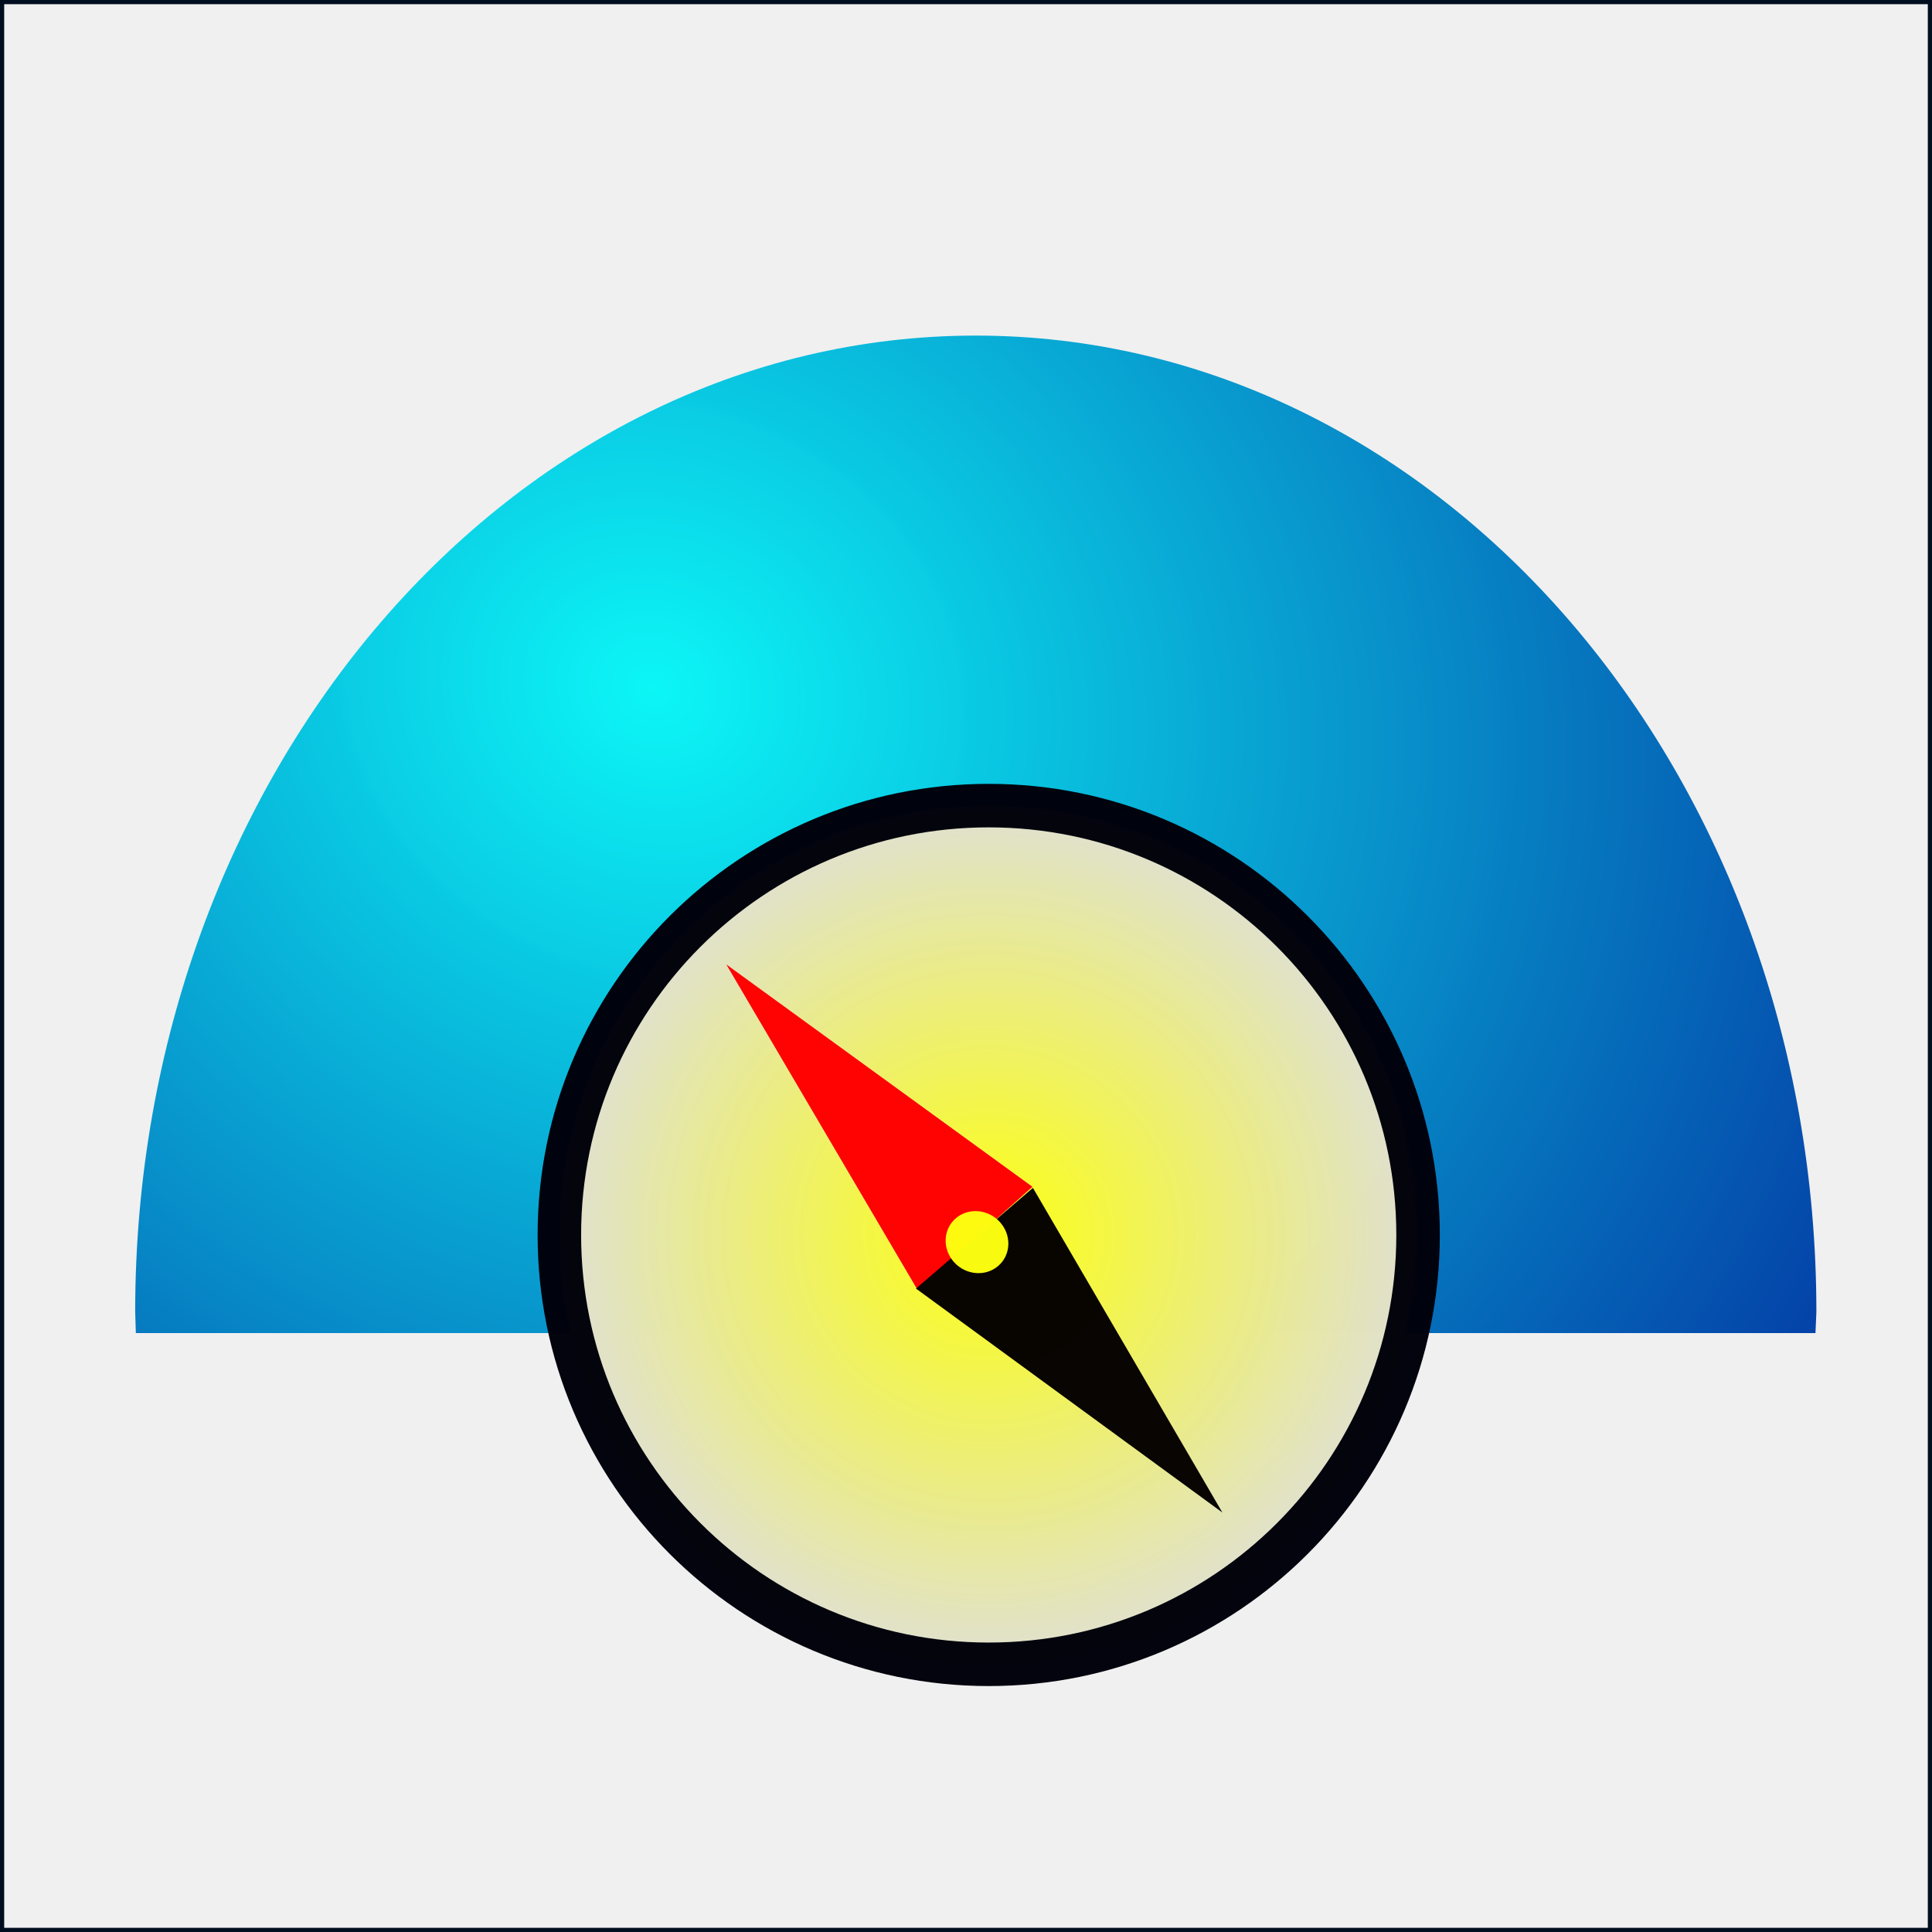
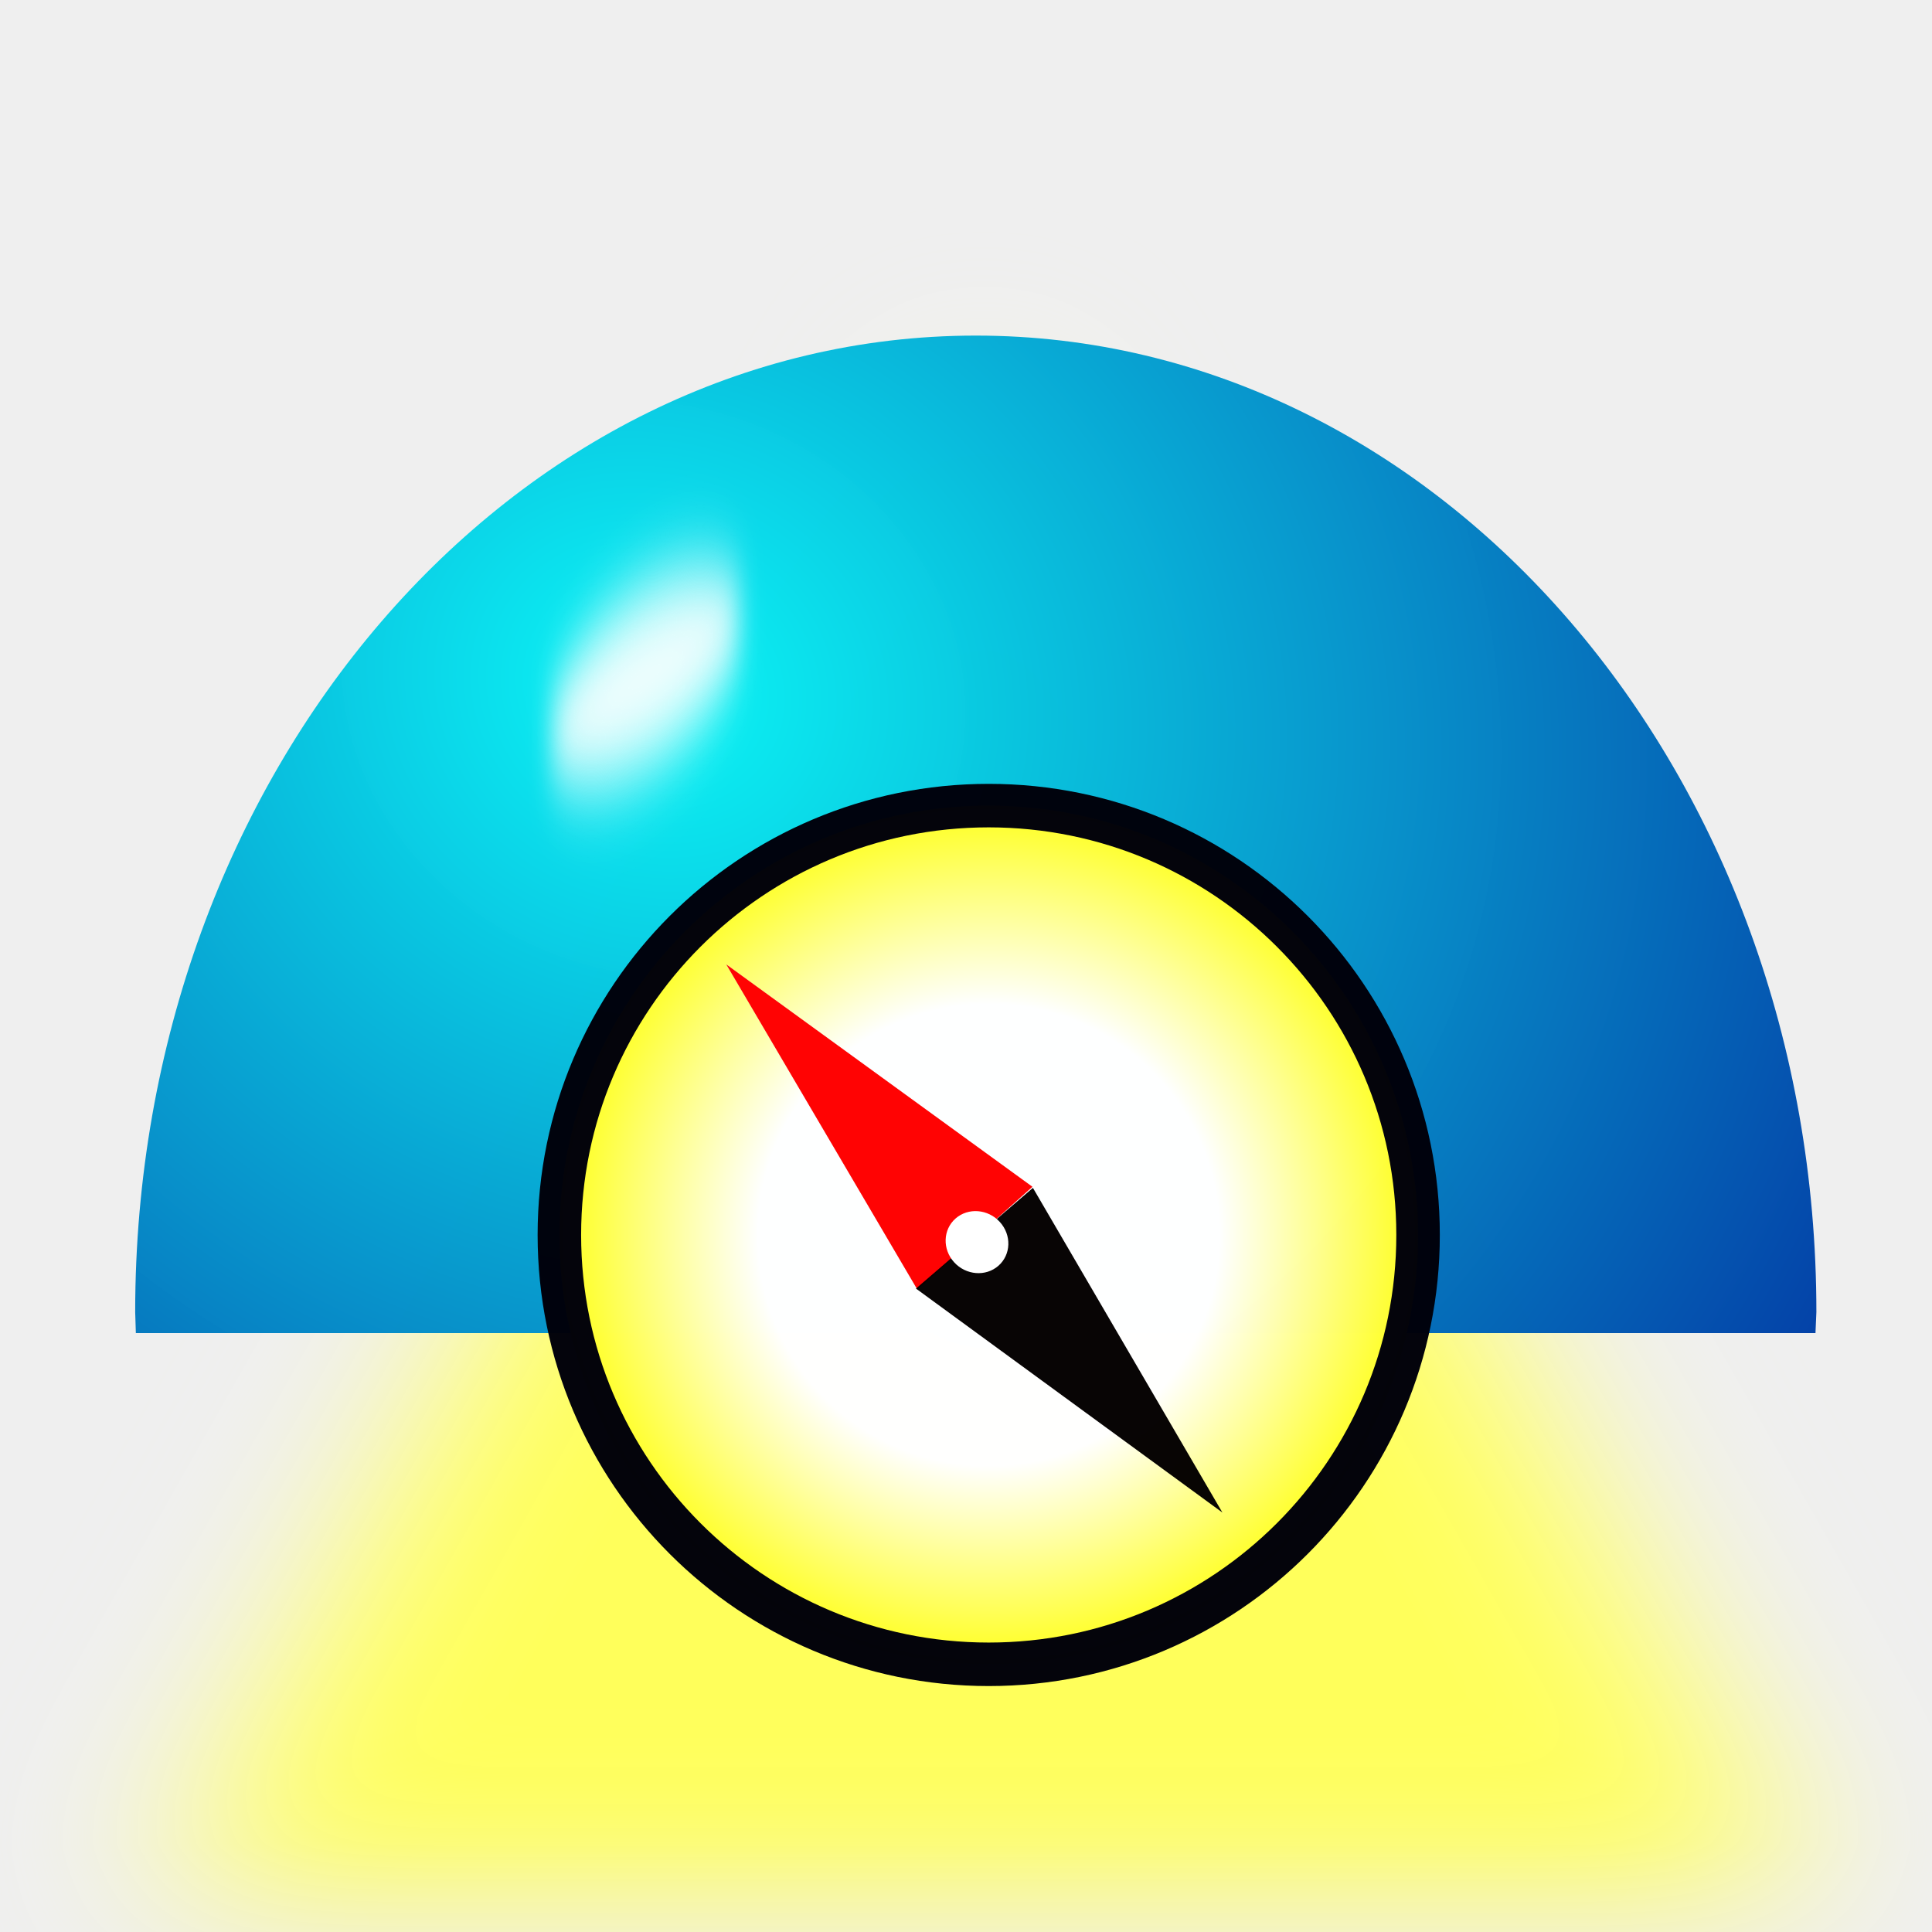
<svg xmlns="http://www.w3.org/2000/svg" xmlns:xlink="http://www.w3.org/1999/xlink" width="144" height="144" viewBox="0 0 38.1 38.1" version="1.1" id="svg8">
  <defs id="defs2">
-     <marker orient="auto" refY="0.0" refX="0.0" id="TriangleInM" style="overflow:visible">
-       <path id="path4754" d="M 5.77,0.0 L -2.88,5.0 L -2.88,-5.0 L 5.77,0.0 z " style="fill-rule:evenodd;stroke:#0a0000;stroke-width:1pt;stroke-opacity:1;fill:#0a0000;fill-opacity:1" transform="scale(-0.4)" />
-     </marker>
-     <marker orient="auto" refY="0.0" refX="0.0" id="marker6760" style="overflow:visible">
-       <path id="path6758" style="fill-rule:evenodd;stroke-width:0.625;stroke-linejoin:round;stroke:#0a0000;stroke-opacity:1;fill:#0a0000;fill-opacity:1" d="M 8.719,4.034 L -2.207,0.016 L 8.719,-4.002 C 6.973,-1.63 6.983,1.616 8.719,4.034 z " transform="scale(0.6) translate(0,0)" />
-     </marker>
-     <marker orient="auto" refY="0.0" refX="0.0" id="Arrow2Mstart" style="overflow:visible">
-       <path id="path4642" style="fill-rule:evenodd;stroke-width:0.625;stroke-linejoin:round;stroke:#0a0000;stroke-opacity:1;fill:#0a0000;fill-opacity:1" d="M 8.719,4.034 L -2.207,0.016 L 8.719,-4.002 C 6.973,-1.63 6.983,1.616 8.719,4.034 z " transform="scale(0.6) translate(0,0)" />
-     </marker>
-     <marker orient="auto" refY="0.0" refX="0.0" id="TriangleInL" style="overflow:visible">
-       <path id="path4751" d="M 5.77,0.0 L -2.88,5.0 L -2.88,-5.0 L 5.77,0.0 z " style="fill-rule:evenodd;stroke:#0a0000;stroke-width:1pt;stroke-opacity:1;fill:#0a0000;fill-opacity:1" transform="scale(-0.8)" />
-     </marker>
-     <linearGradient id="linearGradient6512">
-       <stop id="stop6508" offset="0" style="stop-color:#fcff10;stop-opacity:1" />
-       <stop id="stop6510" offset="1" style="stop-color:#dedede;stop-opacity:0.997" />
+     <linearGradient id="linearGradient875">
+       <stop id="stop871" offset="0" style="stop-color:#feffff;stop-opacity:1" />
+       <stop style="stop-color:#ffffff;stop-opacity:0.996" offset="0.512" id="stop877" />
+       <stop id="stop873" offset="1" style="stop-color:#ffff02;stop-opacity:0.996" />
    </linearGradient>
-     <linearGradient id="linearGradient6429-9-6">
+     <linearGradient id="linearGradient6429-9-6-8">
      <stop style="stop-color:#08f6f6;stop-opacity:0.984" offset="0" id="stop6425" />
      <stop style="stop-color:#00008b;stop-opacity:0.997" offset="1" id="stop6427" />
    </linearGradient>
-     <marker orient="auto" refY="0.0" refX="0.0" id="Arrow1Sstart" style="overflow:visible">
-       <path id="path4630" d="M 0.0,0.0 L 5.0,-5.0 L -12.5,0.0 L 5.0,5.0 L 0.0,0.0 z " style="fill-rule:evenodd;stroke:#0a0000;stroke-width:1pt;stroke-opacity:1;fill:#0a0000;fill-opacity:1" transform="scale(0.2) translate(6,0)" />
-     </marker>
-     <marker orient="auto" refY="0.0" refX="0.0" id="Arrow1Mstart" style="overflow:visible">
-       <path id="path4624" d="M 0.0,0.0 L 5.0,-5.0 L -12.5,0.0 L 5.0,5.0 L 0.0,0.0 z " style="fill-rule:evenodd;stroke:#f90000;stroke-width:1pt;stroke-opacity:1;fill:#f90000;fill-opacity:1" transform="scale(0.4) translate(10,0)" />
-     </marker>
-     <marker orient="auto" refY="0.0" refX="0.0" id="Arrow2Lstart" style="overflow:visible">
-       <path id="path4636" style="fill-rule:evenodd;stroke-width:0.625;stroke-linejoin:round;stroke:#f90000;stroke-opacity:1;fill:#f90000;fill-opacity:1" d="M 8.719,4.034 L -2.207,0.016 L 8.719,-4.002 C 6.973,-1.63 6.983,1.616 8.719,4.034 z " transform="scale(1.1) translate(1,0)" />
-     </marker>
-     <marker orient="auto" refY="0.0" refX="0.0" id="Arrow2Lend" style="overflow:visible;">
-       <path id="path4639" style="fill-rule:evenodd;stroke-width:0.625;stroke-linejoin:round;stroke:#f90000;stroke-opacity:1;fill:#f90000;fill-opacity:1" d="M 8.719,4.034 L -2.207,0.016 L 8.719,-4.002 C 6.973,-1.63 6.983,1.616 8.719,4.034 z " transform="scale(1.1) rotate(180) translate(1,0)" />
-     </marker>
-     <marker orient="auto" refY="0.0" refX="0.0" id="Arrow1Mend" style="overflow:visible;">
-       <path id="path4627" d="M 0.0,0.0 L 5.0,-5.0 L -12.5,0.0 L 5.0,5.0 L 0.0,0.0 z " style="fill-rule:evenodd;stroke:#f90000;stroke-width:1pt;stroke-opacity:1;fill:#f90000;fill-opacity:1" transform="scale(0.4) rotate(180) translate(10,0)" />
-     </marker>
-     <marker orient="auto" refY="0.0" refX="0.0" id="SemiCircleOut" style="overflow:visible">
-       <path id="path4799" d="M -2.5,-0.809 C -2.5,1.951 -4.74,4.191 -7.5,4.191 L -7.5,-5.809 C -4.74,-5.809 -2.5,-3.569 -2.5,-0.809 z " style="fill-rule:evenodd;stroke:#000000;stroke-width:1pt;stroke-opacity:1;fill:#000000;fill-opacity:1" transform="scale(0.6) translate(7.125493,0.763446)" />
-     </marker>
-     <marker orient="auto" refY="0.0" refX="0.0" id="Arrow2Send" style="overflow:visible;">
-       <path id="path4651" style="fill-rule:evenodd;stroke-width:0.625;stroke-linejoin:round;stroke:#f90000;stroke-opacity:1;fill:#f90000;fill-opacity:1" d="M 8.719,4.034 L -2.207,0.016 L 8.719,-4.002 C 6.973,-1.63 6.983,1.616 8.719,4.034 z " transform="scale(0.3) rotate(180) translate(-2.3,0)" />
-     </marker>
-     <marker orient="auto" refY="0.0" refX="0.0" id="Arrow1Send" style="overflow:visible;">
-       <path id="path4633" d="M 0.0,0.0 L 5.0,-5.0 L -12.5,0.0 L 5.0,5.0 L 0.0,0.0 z " style="fill-rule:evenodd;stroke:#f90000;stroke-width:1pt;stroke-opacity:1;fill:#f90000;fill-opacity:1" transform="scale(0.2) rotate(180) translate(6,0)" />
-     </marker>
-     <marker orient="auto" refY="0.0" refX="0.0" id="Arrow1Lend" style="overflow:visible;">
-       <path id="path4621" d="M 0.0,0.0 L 5.0,-5.0 L -12.5,0.0 L 5.0,5.0 L 0.0,0.0 z " style="fill-rule:evenodd;stroke:#f90000;stroke-width:1pt;stroke-opacity:1;fill:#f90000;fill-opacity:1" transform="scale(0.8) rotate(180) translate(12.5,0)" />
-     </marker>
-     <radialGradient xlink:href="#linearGradient6429-9-6" id="radialGradient6461" cx="52.986" cy="35.263" fx="52.986" fy="35.263" r="64.654" gradientTransform="matrix(0.5074424,0.2127985,-0.1902053,0.4535665,-7.290867,245.2186)" gradientUnits="userSpaceOnUse" />
-     <radialGradient xlink:href="#linearGradient6512" id="radialGradient6481" cx="19.192" cy="281.125" fx="19.192" fy="281.125" r="8.996" gradientUnits="userSpaceOnUse" gradientTransform="translate(0.3064102,2.128659)" />
+     <radialGradient xlink:href="#linearGradient6429-9-6-8" id="radialGradient6461" cx="52.986" cy="35.263" fx="52.986" fy="35.263" r="64.654" gradientTransform="matrix(0.5074424,0.2127985,-0.1902053,0.4535665,-7.290867,245.2186)" gradientUnits="userSpaceOnUse" />
+     <filter style="color-interpolation-filters:sRGB" id="filter3394" x="-0.401" width="1.801" y="-0.338" height="1.677">
+       <feGaussianBlur stdDeviation="0.253" id="feGaussianBlur3396" />
+     </filter>
+     <radialGradient xlink:href="#linearGradient875" id="radialGradient869" gradientUnits="userSpaceOnUse" cx="19.498" cy="283.254" fx="19.498" fy="283.254" r="8.896" />
+     <filter style="color-interpolation-filters:sRGB" id="filter1059" x="-0.139" width="1.278" y="-0.16" height="1.32">
+       <feGaussianBlur stdDeviation="1.439" id="feGaussianBlur1061" />
+     </filter>
  </defs>
  <g id="layer1" transform="translate(0,-258.9)">
-     <rect style="color:#000000;clip-rule:nonzero;display:inline;overflow:visible;visibility:visible;opacity:1;isolation:auto;mix-blend-mode:normal;color-interpolation:sRGB;color-interpolation-filters:linearRGB;solid-color:#000000;solid-opacity:1;fill:#000000;fill-opacity:0;fill-rule:nonzero;stroke:#000e20;stroke-width:0.165;stroke-linecap:butt;stroke-linejoin:miter;stroke-miterlimit:4;stroke-dasharray:none;stroke-dashoffset:0;stroke-opacity:1;color-rendering:auto;image-rendering:auto;shape-rendering:auto;text-rendering:auto;enable-background:accumulate" id="rect4522" width="38.1" height="38.1" x="0" y="258.9" ry="0" />
+     <rect style="color:#000000;clip-rule:nonzero;display:inline;overflow:visible;visibility:visible;opacity:1;isolation:auto;mix-blend-mode:normal;color-interpolation:sRGB;color-interpolation-filters:linearRGB;solid-color:#000000;solid-opacity:1;fill:#000000;fill-opacity:0.006;fill-rule:nonzero;stroke:none;stroke-width:0.165;stroke-linecap:butt;stroke-linejoin:miter;stroke-miterlimit:4;stroke-dasharray:none;stroke-dashoffset:0;stroke-opacity:1;color-rendering:auto;image-rendering:auto;shape-rendering:auto;text-rendering:auto;enable-background:accumulate" id="rect4522" width="38.1" height="38.1" x="0" y="258.9" ry="0" />
+     <path style="color:#000000;clip-rule:nonzero;display:inline;overflow:visible;visibility:visible;opacity:1;isolation:auto;mix-blend-mode:normal;color-interpolation:sRGB;color-interpolation-filters:linearRGB;solid-color:#000000;solid-opacity:1;fill:#ffff5b;fill-opacity:1;fill-rule:nonzero;stroke:#ffffff;stroke-width:0.458;stroke-linecap:square;stroke-linejoin:miter;stroke-miterlimit:4;stroke-dasharray:none;stroke-dashoffset:0;stroke-opacity:1;filter:url(#filter1059);color-rendering:auto;image-rendering:auto;shape-rendering:auto;text-rendering:auto;enable-background:accumulate" id="path4082" d="m 19.56,272.293 15.243,25.647 -29.832,0.378 z" transform="matrix(1.241963,0.01358093,-0.01336445,1.26208,-1.242364,-76.88951)" />
    <path style="color:#000000;clip-rule:nonzero;display:inline;overflow:visible;visibility:visible;opacity:1;isolation:auto;mix-blend-mode:normal;color-interpolation:sRGB;color-interpolation-filters:linearRGB;solid-color:#000000;solid-opacity:1;fill:url(#radialGradient6461);fill-opacity:1;fill-rule:nonzero;stroke:none;stroke-width:1.058;stroke-linecap:butt;stroke-linejoin:miter;stroke-miterlimit:4;stroke-dasharray:none;stroke-dashoffset:0;stroke-opacity:1;color-rendering:auto;image-rendering:auto;shape-rendering:auto;text-rendering:auto;enable-background:accumulate" d="m 19.243,265.518 a 16.577,19.255 0 0 0 -16.577,19.256 16.577,19.255 0 0 0 0.013,0.415 H 35.802 a 16.577,19.255 0 0 0 0.018,-0.415 16.577,19.255 0 0 0 -16.577,-19.256 z" id="path4524" />
-     <circle style="color:#000000;clip-rule:nonzero;display:inline;overflow:visible;visibility:visible;opacity:1;isolation:auto;mix-blend-mode:normal;color-interpolation:sRGB;color-interpolation-filters:linearRGB;solid-color:#000000;solid-opacity:1;fill:url(#radialGradient6481);fill-opacity:1;fill-rule:nonzero;stroke:#00010b;stroke-width:0.858;stroke-linecap:butt;stroke-linejoin:miter;stroke-miterlimit:4;stroke-dasharray:none;stroke-dashoffset:0;stroke-opacity:0.984;color-rendering:auto;image-rendering:auto;shape-rendering:auto;text-rendering:auto;enable-background:accumulate" id="path4534" cx="19.498" cy="283.254" r="8.467" />
+     <circle style="color:#000000;clip-rule:nonzero;display:inline;overflow:visible;visibility:visible;opacity:1;isolation:auto;mix-blend-mode:normal;color-interpolation:sRGB;color-interpolation-filters:linearRGB;solid-color:#000000;solid-opacity:1;fill:url(#radialGradient869);fill-opacity:1;fill-rule:nonzero;stroke:#00010b;stroke-width:0.858;stroke-linecap:butt;stroke-linejoin:miter;stroke-miterlimit:4;stroke-dasharray:none;stroke-dashoffset:0;stroke-opacity:0.984;color-rendering:auto;image-rendering:auto;shape-rendering:auto;text-rendering:auto;enable-background:accumulate" id="path4534" cx="19.498" cy="283.254" r="8.467" />
    <g id="g6971" transform="matrix(1.385565,-1.215305,1.235158,1.363294,-301.813,-94.71781)">
      <path transform="matrix(0.4143848,-0.2046112,0.0738069,1.148779,-23.47658,-44.6665)" d="m -10.574,271.676 -3.864,-0.675 2.517,-3.009 z" id="path6940" style="color:#000000;clip-rule:nonzero;display:inline;overflow:visible;visibility:visible;opacity:1;isolation:auto;mix-blend-mode:normal;color-interpolation:sRGB;color-interpolation-filters:linearRGB;solid-color:#000000;solid-opacity:1;fill:#dedede;fill-opacity:0.875;fill-rule:nonzero;stroke:none;stroke-width:1.328;stroke-linecap:square;stroke-linejoin:miter;stroke-miterlimit:4;stroke-dasharray:none;stroke-dashoffset:0;stroke-opacity:0.997;color-rendering:auto;image-rendering:auto;shape-rendering:auto;text-rendering:auto;enable-background:accumulate" />
      <path style="color:#000000;clip-rule:nonzero;display:inline;overflow:visible;visibility:visible;opacity:1;isolation:auto;mix-blend-mode:normal;color-interpolation:sRGB;color-interpolation-filters:linearRGB;solid-color:#000000;solid-opacity:1;fill:#ff0000;fill-opacity:0.988;fill-rule:nonzero;stroke:none;stroke-width:1.328;stroke-linecap:square;stroke-linejoin:miter;stroke-miterlimit:4;stroke-dasharray:none;stroke-dashoffset:0;stroke-opacity:0.997;color-rendering:auto;image-rendering:auto;shape-rendering:auto;text-rendering:auto;enable-background:accumulate" id="path6942" d="m -10.574,271.676 -3.864,-0.675 2.517,-3.009 z" transform="matrix(0.4143848,-0.2046112,0.0738069,1.148779,-23.47658,-44.6665)" />
      <path style="color:#000000;clip-rule:nonzero;display:inline;overflow:visible;visibility:visible;opacity:1;isolation:auto;mix-blend-mode:normal;color-interpolation:sRGB;color-interpolation-filters:linearRGB;solid-color:#000000;solid-opacity:1;fill:#040000;fill-opacity:0.977;fill-rule:nonzero;stroke:none;stroke-width:1.328;stroke-linecap:square;stroke-linejoin:miter;stroke-miterlimit:4;stroke-dasharray:none;stroke-dashoffset:0;stroke-opacity:0.997;color-rendering:auto;image-rendering:auto;shape-rendering:auto;text-rendering:auto;enable-background:accumulate" id="path6942-6" d="m -10.574,271.676 -3.864,-0.675 2.517,-3.009 z" transform="matrix(0.4143848,0.2046112,0.0738069,-1.148779,-23.48047,583.8642)" />
-       <ellipse ry="0.342" rx="0.326" cy="269.647" cx="-8.644" id="path6965" style="color:#000000;clip-rule:nonzero;display:inline;overflow:visible;visibility:visible;opacity:1;isolation:auto;mix-blend-mode:normal;color-interpolation:sRGB;color-interpolation-filters:linearRGB;solid-color:#000000;solid-opacity:1;fill:#fdff11;fill-opacity:0.977;fill-rule:nonzero;stroke:none;stroke-width:1.328;stroke-linecap:square;stroke-linejoin:miter;stroke-miterlimit:4;stroke-dasharray:none;stroke-dashoffset:0;stroke-opacity:0.997;color-rendering:auto;image-rendering:auto;shape-rendering:auto;text-rendering:auto;enable-background:accumulate" />
+       <ellipse ry="0.342" rx="0.326" cy="269.647" cx="-8.644" id="path6965" style="color:#000000;clip-rule:nonzero;display:inline;overflow:visible;visibility:visible;opacity:1;isolation:auto;mix-blend-mode:normal;color-interpolation:sRGB;color-interpolation-filters:linearRGB;solid-color:#000000;solid-opacity:1;fill:#ffffff;fill-opacity:1;fill-rule:nonzero;stroke:none;stroke-width:1.328;stroke-linecap:square;stroke-linejoin:miter;stroke-miterlimit:4;stroke-dasharray:none;stroke-dashoffset:0;stroke-opacity:0.997;color-rendering:auto;image-rendering:auto;shape-rendering:auto;text-rendering:auto;enable-background:accumulate" />
    </g>
+     <ellipse style="color:#000000;clip-rule:nonzero;display:inline;overflow:visible;visibility:visible;opacity:1;isolation:auto;mix-blend-mode:normal;color-interpolation:sRGB;color-interpolation-filters:linearRGB;solid-color:#000000;solid-opacity:1;fill:#fefefe;fill-opacity:0.933;fill-rule:nonzero;stroke:none;stroke-width:0.328;stroke-linecap:square;stroke-linejoin:miter;stroke-miterlimit:4;stroke-dasharray:none;stroke-dashoffset:0;stroke-opacity:0.984;color-rendering:auto;image-rendering:auto;shape-rendering:auto;text-rendering:auto;enable-background:accumulate;filter:url(#filter3394)" id="path864" cx="154.169" cy="216.687" rx="0.52" ry="1.066" transform="matrix(2.236585,1.27737,-1.449194,1.874311,-18.05846,-330.8209)" />
  </g>
</svg>
